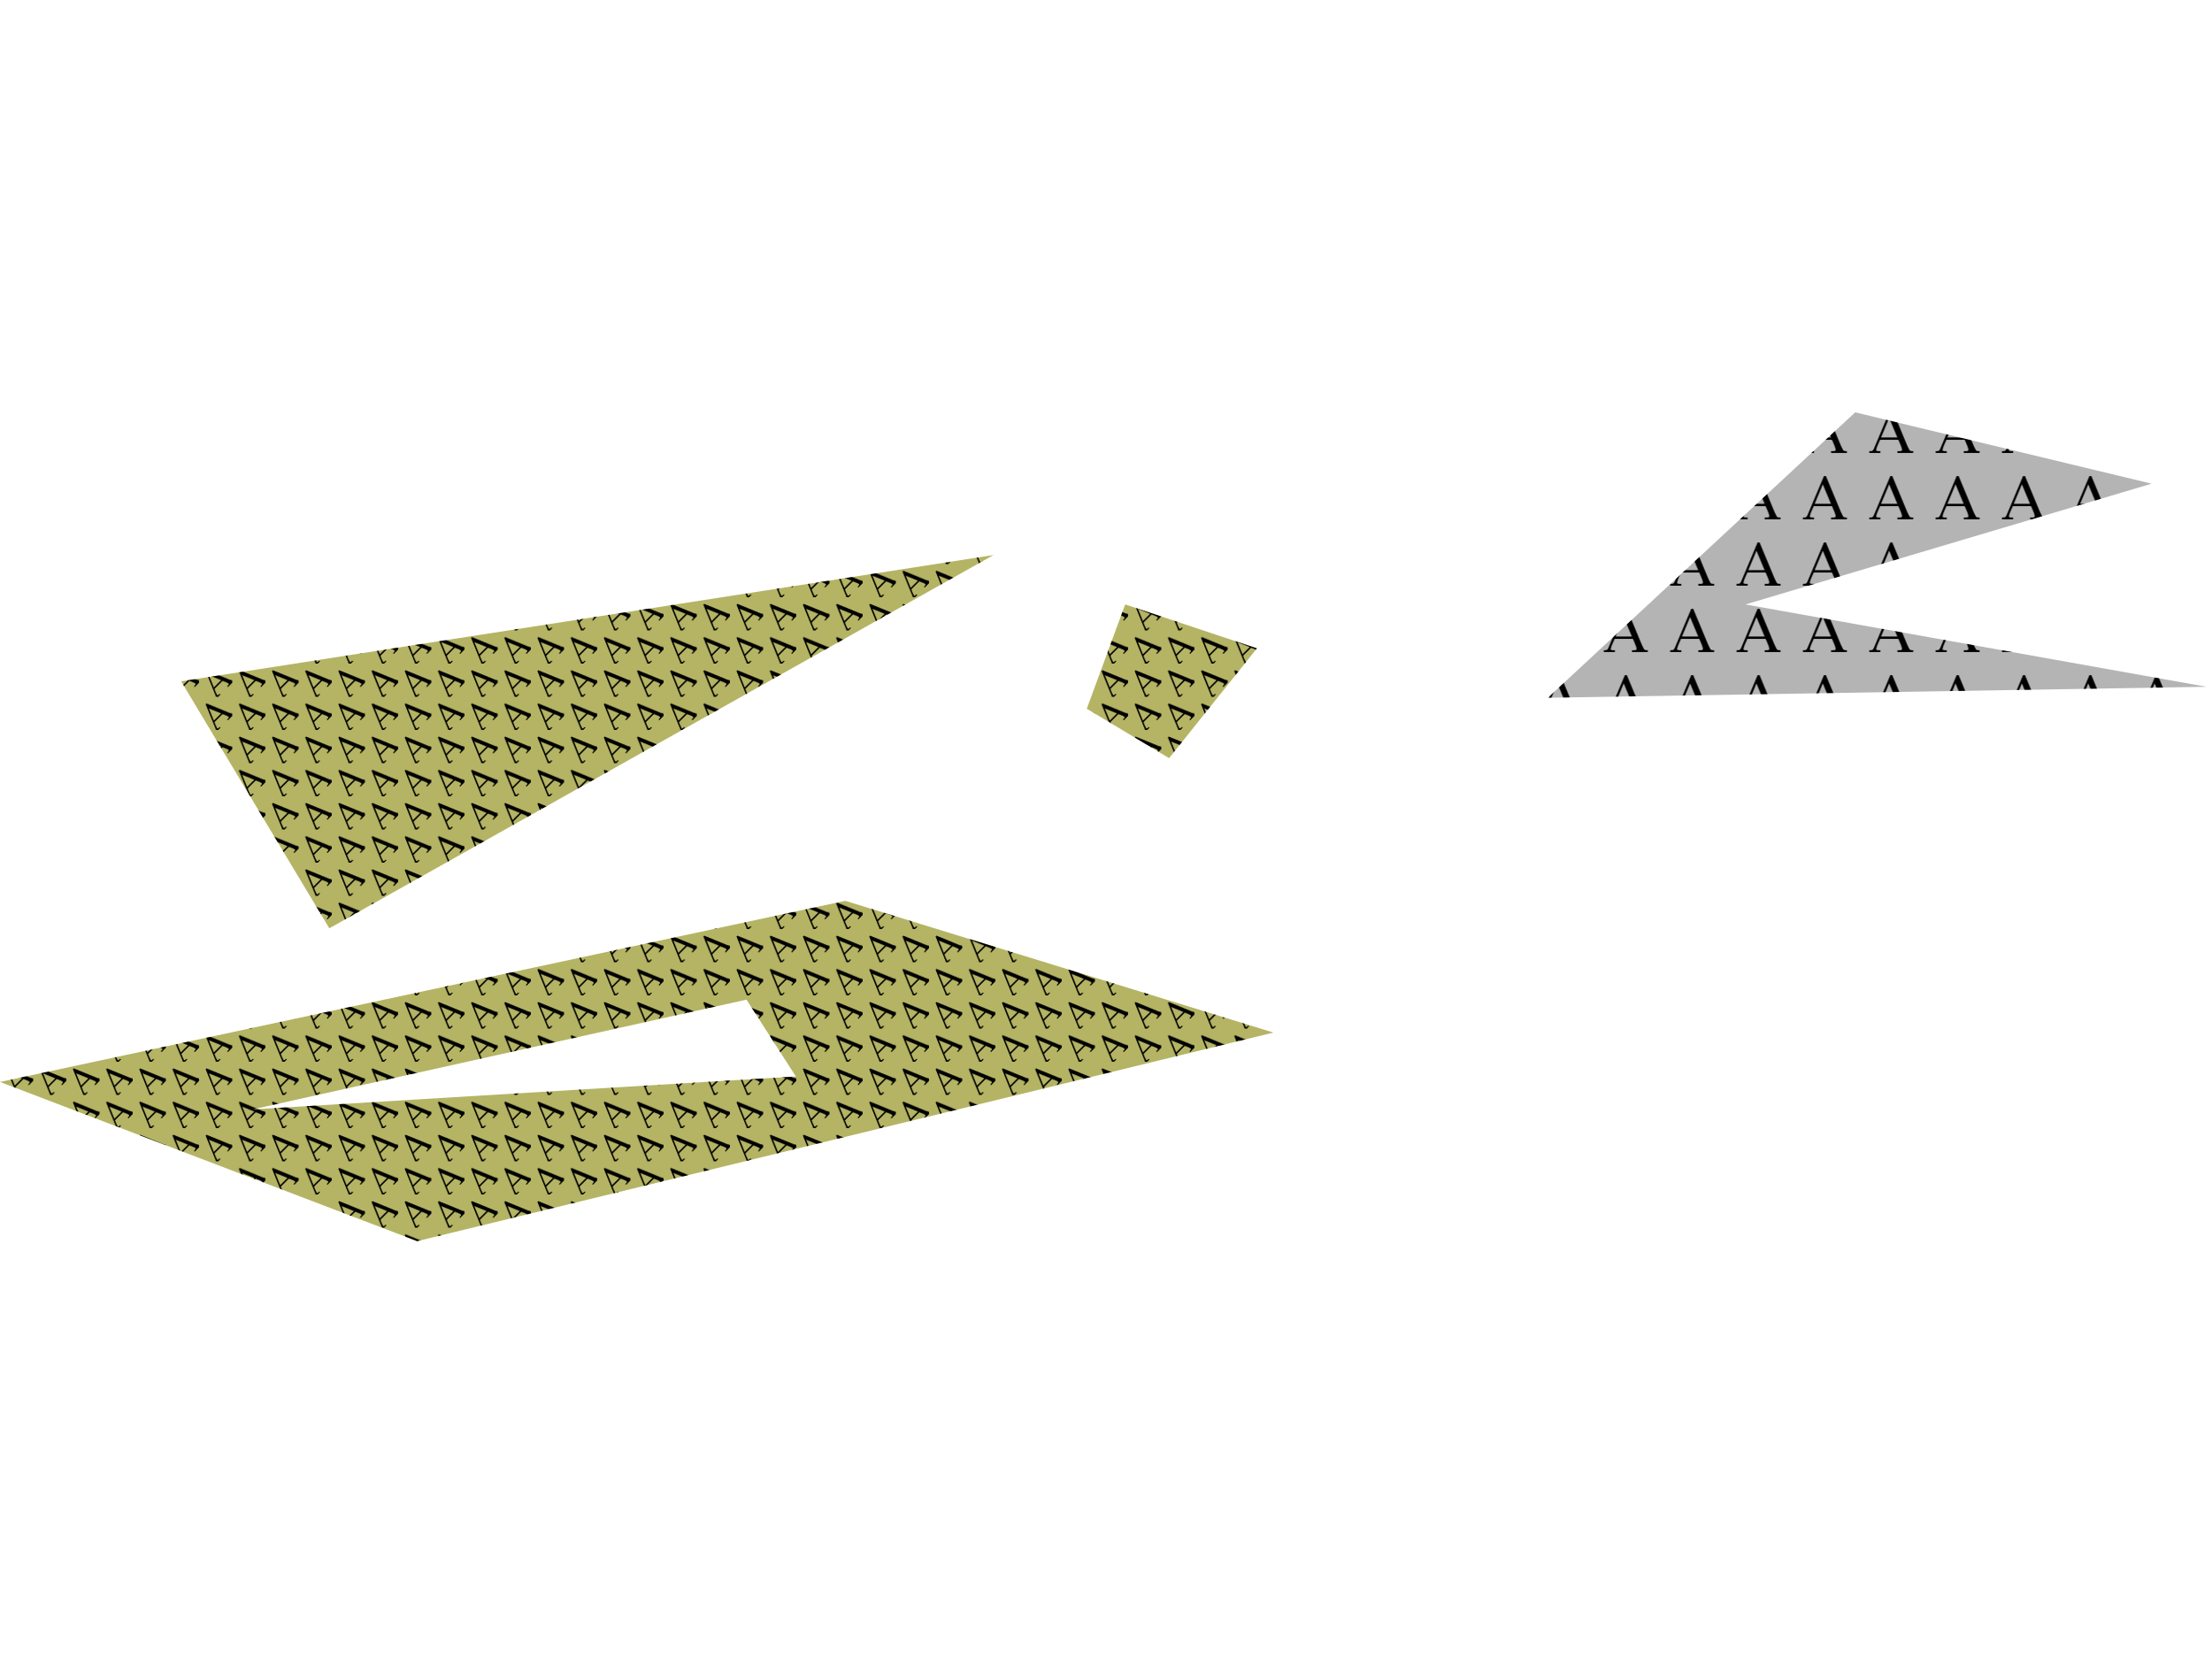
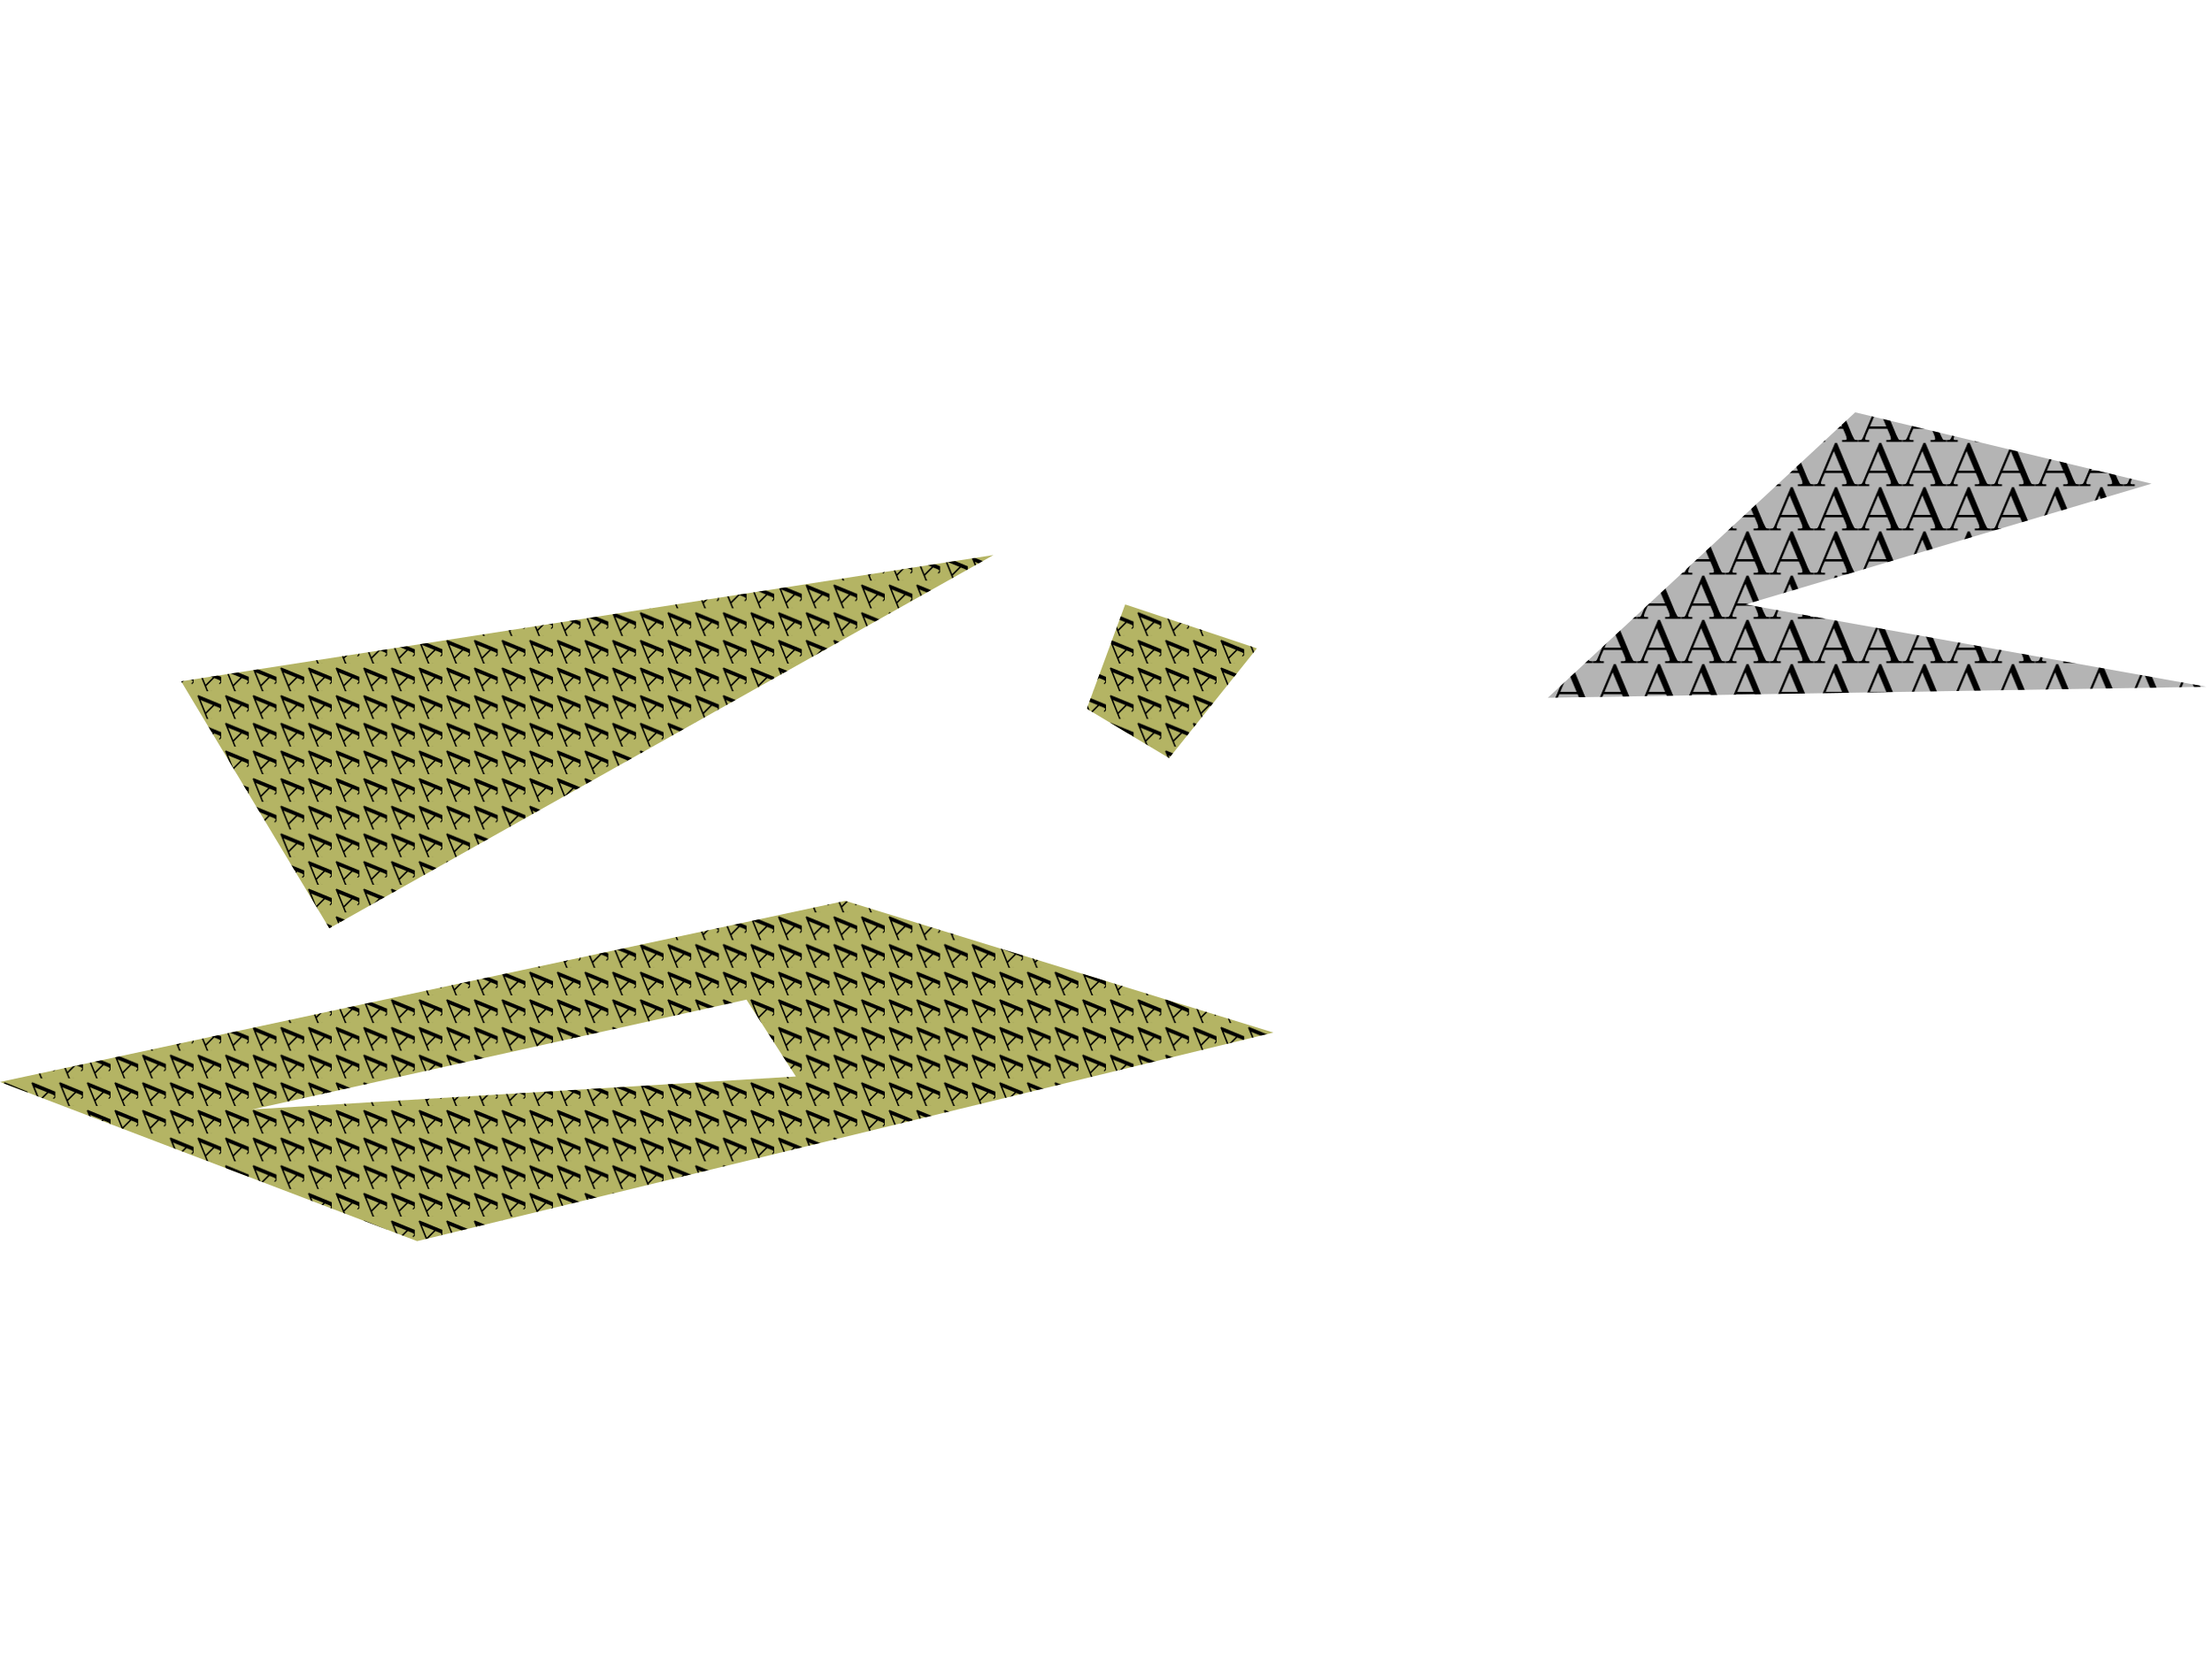
<svg xmlns="http://www.w3.org/2000/svg" xmlns:xlink="http://www.w3.org/1999/xlink" width="400pt" height="300pt" viewBox="0 0 400 300" version="1.1">
  <defs>
    <clipPath id="clip1">
-       <rect width="6" height="6" />
+       <rect width="5" height="5" />
    </clipPath>
-     <g id="surface8" clip-path="url(#clip1)">
-       <path style=" stroke:none;fill-rule:nonzero;fill:rgb(0%,0%,0%);fill-opacity:1;" d="M 2.785 4.578 L 3.035 5.234 C 3.066 5.309 3.098 5.359 3.129 5.391 L 3.223 5.609 C 3.242 5.652 3.262 5.684 3.285 5.703 C 3.348 5.766 3.441 5.734 3.566 5.609 L 3.723 5.453 L 3.863 5.594 L 2.973 6.484 L 2.832 6.344 L 2.879 6.297 L 2.973 6.172 C 3.023 6.121 3.051 6.062 3.051 6 C 3.051 5.938 3.027 5.855 2.988 5.75 L 2.848 5.422 L 1.191 1.359 L 1.348 1.203 L 5.426 2.875 L 5.785 2.984 C 5.918 3.039 6.008 3.059 6.051 3.047 C 6.09 3.039 6.168 2.984 6.285 2.891 L 6.348 2.828 L 6.488 2.969 L 5.223 4.234 L 5.082 4.094 L 5.27 3.906 C 5.383 3.793 5.41 3.703 5.348 3.641 C 5.254 3.547 5.102 3.461 4.895 3.375 L 4.238 3.125 Z M 2.676 4.312 L 3.988 3 L 1.785 2.109 Z M 2.676 4.312 " />
+     <g id="surface1" clip-path="url(#clip1)">
+       <rect x="0" y="0" width="5" height="5" style="fill:rgb(0%,0%,0%);fill-opacity:0;stroke:none;" />
+       <path style=" stroke:none;fill-rule:nonzero;fill:rgb(0%,0%,0%);fill-opacity:1;" d="M 2.285 4.078 L 2.535 4.734 C 2.566 4.809 2.598 4.859 2.629 4.891 L 2.723 5.109 C 2.742 5.152 2.762 5.184 2.785 5.203 C 2.848 5.266 2.941 5.234 3.066 5.109 L 3.176 5 L 3.223 4.953 L 3.363 5.094 L 2.473 5.984 L 2.332 5.844 L 2.379 5.797 L 2.473 5.672 C 2.523 5.621 2.551 5.562 2.551 5.5 C 2.551 5.438 2.527 5.355 2.488 5.25 L 2.348 4.922 L 0.691 0.859 L 0.848 0.703 L 4.926 2.375 L 5.285 2.484 C 5.418 2.539 5.508 2.559 5.551 2.547 C 5.59 2.539 5.668 2.484 5.785 2.391 L 5.848 2.328 L 5.988 2.469 L 4.723 3.734 L 4.582 3.594 L 4.613 3.562 L 4.77 3.406 C 4.883 3.293 4.91 3.203 4.848 3.141 C 4.754 3.047 4.602 2.961 4.395 2.875 L 3.738 2.625 L 2.285 4.078 Z M 2.176 3.812 L 3.488 2.5 L 1.285 1.609 L 2.176 3.812 Z M 2.176 3.812 " />
    </g>
-     <pattern id="pattern0" patternUnits="userSpaceOnUse" width="6" height="6">
-       <use xlink:href="#surface8" />
+     <pattern id="pattern0" patternUnits="userSpaceOnUse" width="5" height="5">
+       <use xlink:href="#surface1" />
    </pattern>
    <clipPath id="clip2">
-       <rect width="12" height="12" />
+       <rect width="8" height="8" />
    </clipPath>
-     <g id="surface12" clip-path="url(#clip2)">
-       <path style=" stroke:none;fill-rule:nonzero;fill:rgb(0%,0%,0%);fill-opacity:1;" d="M 3.984 7.531 L 3.531 8.562 C 3.469 8.699 3.43 8.793 3.422 8.844 L 3.312 9.203 C 3.289 9.277 3.281 9.336 3.281 9.375 C 3.281 9.512 3.41 9.578 3.672 9.578 L 4.031 9.578 L 4.031 9.906 L 2.031 9.906 L 2.031 9.578 L 2.141 9.578 L 2.391 9.562 C 2.504 9.562 2.594 9.531 2.656 9.469 C 2.727 9.398 2.801 9.277 2.875 9.109 L 3.109 8.562 L 5.828 2.094 L 6.188 2.094 L 8.891 8.594 L 9.156 9.125 C 9.25 9.336 9.328 9.461 9.391 9.5 C 9.461 9.543 9.617 9.57 9.859 9.578 L 9.969 9.578 L 9.969 9.906 L 7.109 9.906 L 7.109 9.578 L 7.531 9.578 C 7.801 9.578 7.938 9.512 7.938 9.375 C 7.938 9.168 7.863 8.898 7.719 8.562 L 7.281 7.531 Z M 4.156 7.109 L 7.094 7.109 L 5.625 3.594 Z M 4.156 7.109 " />
+     <g id="surface2" clip-path="url(#clip2)">
+       <rect x="0" y="0" width="8" height="8" style="fill:rgb(0%,0%,0%);fill-opacity:0;stroke:none;" />
+       <path style=" stroke:none;fill-rule:nonzero;fill:rgb(0%,0%,0%);fill-opacity:1;" d="M 1.984 5.531 L 1.531 6.562 C 1.469 6.699 1.43 6.793 1.422 6.844 L 1.312 7.203 C 1.289 7.277 1.281 7.336 1.281 7.375 C 1.281 7.512 1.41 7.578 1.672 7.578 L 1.953 7.578 L 2.031 7.578 L 2.031 7.906 L 0.031 7.906 L 0.031 7.578 L 0.141 7.578 L 0.391 7.562 C 0.504 7.562 0.594 7.531 0.656 7.469 C 0.727 7.398 0.801 7.277 0.875 7.109 L 1.109 6.562 L 3.828 0.094 L 4.188 0.094 L 6.891 6.594 L 7.156 7.125 C 7.25 7.336 7.328 7.461 7.391 7.5 C 7.461 7.543 7.617 7.57 7.859 7.578 L 7.969 7.578 L 7.969 7.906 L 5.109 7.906 L 5.109 7.578 L 5.203 7.578 L 5.531 7.578 C 5.801 7.578 5.938 7.512 5.938 7.375 C 5.938 7.168 5.863 6.898 5.719 6.562 L 5.281 5.531 L 1.984 5.531 Z M 2.156 5.109 L 5.094 5.109 L 3.625 1.594 L 2.156 5.109 Z M 2.156 5.109 " />
    </g>
-     <pattern id="pattern1" patternUnits="userSpaceOnUse" width="12" height="12">
-       <use xlink:href="#surface12" />
+     <pattern id="pattern1" patternUnits="userSpaceOnUse" width="8" height="8">
+       <use xlink:href="#surface2" />
    </pattern>
-     <clipPath id="clip3">
-       <rect width="6" height="6" />
-     </clipPath>
-     <g id="surface13" clip-path="url(#clip3)">
-       <path style=" stroke:none;fill-rule:nonzero;fill:rgb(0%,0%,0%);fill-opacity:1;" d="M 2.785 4.578 L 3.035 5.234 C 3.066 5.309 3.098 5.359 3.129 5.391 L 3.223 5.609 C 3.242 5.652 3.262 5.684 3.285 5.703 C 3.348 5.766 3.441 5.734 3.566 5.609 L 3.723 5.453 L 3.863 5.594 L 2.973 6.484 L 2.832 6.344 L 2.879 6.297 L 2.973 6.172 C 3.023 6.121 3.051 6.062 3.051 6 C 3.051 5.938 3.027 5.855 2.988 5.75 L 2.848 5.422 L 1.191 1.359 L 1.348 1.203 L 5.426 2.875 L 5.785 2.984 C 5.918 3.039 6.008 3.059 6.051 3.047 C 6.09 3.039 6.168 2.984 6.285 2.891 L 6.348 2.828 L 6.488 2.969 L 5.223 4.234 L 5.082 4.094 L 5.27 3.906 C 5.383 3.793 5.41 3.703 5.348 3.641 C 5.254 3.547 5.102 3.461 4.895 3.375 L 4.238 3.125 Z M 2.676 4.312 L 3.988 3 L 1.785 2.109 Z M 2.676 4.312 " />
-     </g>
-     <pattern id="pattern2" patternUnits="userSpaceOnUse" width="6" height="6">
-       <use xlink:href="#surface13" />
+     <pattern id="pattern2" patternUnits="userSpaceOnUse" width="5" height="5">
+       <use xlink:href="#surface1" />
    </pattern>
-     <clipPath id="clip4">
-       <rect width="6" height="6" />
-     </clipPath>
-     <g id="surface14" clip-path="url(#clip4)">
-       <path style=" stroke:none;fill-rule:nonzero;fill:rgb(0%,0%,0%);fill-opacity:1;" d="M 2.785 4.578 L 3.035 5.234 C 3.066 5.309 3.098 5.359 3.129 5.391 L 3.223 5.609 C 3.242 5.652 3.262 5.684 3.285 5.703 C 3.348 5.766 3.441 5.734 3.566 5.609 L 3.723 5.453 L 3.863 5.594 L 2.973 6.484 L 2.832 6.344 L 2.879 6.297 L 2.973 6.172 C 3.023 6.121 3.051 6.062 3.051 6 C 3.051 5.938 3.027 5.855 2.988 5.75 L 2.848 5.422 L 1.191 1.359 L 1.348 1.203 L 5.426 2.875 L 5.785 2.984 C 5.918 3.039 6.008 3.059 6.051 3.047 C 6.09 3.039 6.168 2.984 6.285 2.891 L 6.348 2.828 L 6.488 2.969 L 5.223 4.234 L 5.082 4.094 L 5.27 3.906 C 5.383 3.793 5.41 3.703 5.348 3.641 C 5.254 3.547 5.102 3.461 4.895 3.375 L 4.238 3.125 Z M 2.676 4.312 L 3.988 3 L 1.785 2.109 Z M 2.676 4.312 " />
-     </g>
-     <pattern id="pattern3" patternUnits="userSpaceOnUse" width="6" height="6">
-       <use xlink:href="#surface14" />
+     <pattern id="pattern3" patternUnits="userSpaceOnUse" width="5" height="5">
+       <use xlink:href="#surface1" />
    </pattern>
  </defs>
-   <g id="surface2">
+   <g id="surface0">
    <rect x="0" y="0" width="400" height="300" style="fill:rgb(100%,100%,100%);fill-opacity:1;stroke:none;" />
-     <path style=" stroke:none;fill-rule:evenodd;fill:rgb(70.588%,70.588%,39.216%);fill-opacity:1;" d="M 203.469 109.301 L 196.523 128.16 L 211.41 137.094 L 227.293 117.242 Z M 203.469 109.301 " />
+     <path style=" stroke:none;fill-rule:evenodd;fill:rgb(70.588%,70.588%,39.216%);fill-opacity:1;" d="M 203.469 109.301 L 196.523 128.16 L 211.41 137.094 L 227.293 117.242 L 203.469 109.301 Z M 203.469 109.301 " />
    <path style=" stroke:none;fill-rule:evenodd;fill:url(#pattern0);" d="M 203.469 109.301 L 196.523 128.16 L 211.41 137.094 L 227.293 117.242 L 203.469 109.301 " />
-     <path style=" stroke:none;fill-rule:evenodd;fill:rgb(70.588%,70.588%,70.588%);fill-opacity:1;" d="M 335.477 74.562 L 279.895 126.176 L 399 124.191 L 315.625 109.301 L 389.074 87.465 Z M 335.477 74.562 " />
+     <path style=" stroke:none;fill-rule:evenodd;fill:rgb(70.588%,70.588%,70.588%);fill-opacity:1;" d="M 335.477 74.562 L 279.895 126.176 L 399 124.191 L 315.625 109.301 L 389.074 87.465 L 335.477 74.562 Z M 335.477 74.562 " />
    <path style=" stroke:none;fill-rule:evenodd;fill:url(#pattern1);" d="M 335.477 74.562 L 279.895 126.176 L 399 124.191 L 315.625 109.301 L 389.074 87.465 L 335.477 74.562 " />
-     <path style=" stroke:none;fill-rule:evenodd;fill:rgb(70.588%,70.588%,39.216%);fill-opacity:1;" d="M 32.754 123.199 L 59.551 167.863 L 179.648 100.371 Z M 32.754 123.199 " />
+     <path style=" stroke:none;fill-rule:evenodd;fill:rgb(70.588%,70.588%,39.216%);fill-opacity:1;" d="M 32.754 123.199 L 59.551 167.863 L 179.648 100.371 L 32.754 123.199 Z M 32.754 123.199 " />
    <path style=" stroke:none;fill-rule:evenodd;fill:url(#pattern2);" d="M 32.754 123.199 L 59.551 167.863 L 179.648 100.371 L 32.754 123.199 " />
-     <path style=" stroke:none;fill-rule:evenodd;fill:rgb(70.588%,70.588%,39.216%);fill-opacity:1;" d="M 152.852 162.898 L 0 195.652 L 75.434 224.438 L 230.27 186.719 Z M 134.984 180.766 L 143.918 194.66 L 45.656 200.617 Z M 134.984 180.766 " />
+     <path style=" stroke:none;fill-rule:evenodd;fill:rgb(70.588%,70.588%,39.216%);fill-opacity:1;" d="M 152.852 162.898 L 0 195.652 L 75.434 224.438 L 230.27 186.719 L 152.852 162.898 Z M 134.984 180.766 L 143.918 194.66 L 45.656 200.617 L 134.984 180.766 Z M 134.984 180.766 " />
    <path style=" stroke:none;fill-rule:evenodd;fill:url(#pattern3);" d="M 152.852 162.898 L 0 195.652 L 75.434 224.438 L 230.27 186.719 L 152.852 162.898 M 134.984 180.766 L 143.918 194.66 L 45.656 200.617 L 134.984 180.766 " />
  </g>
</svg>
